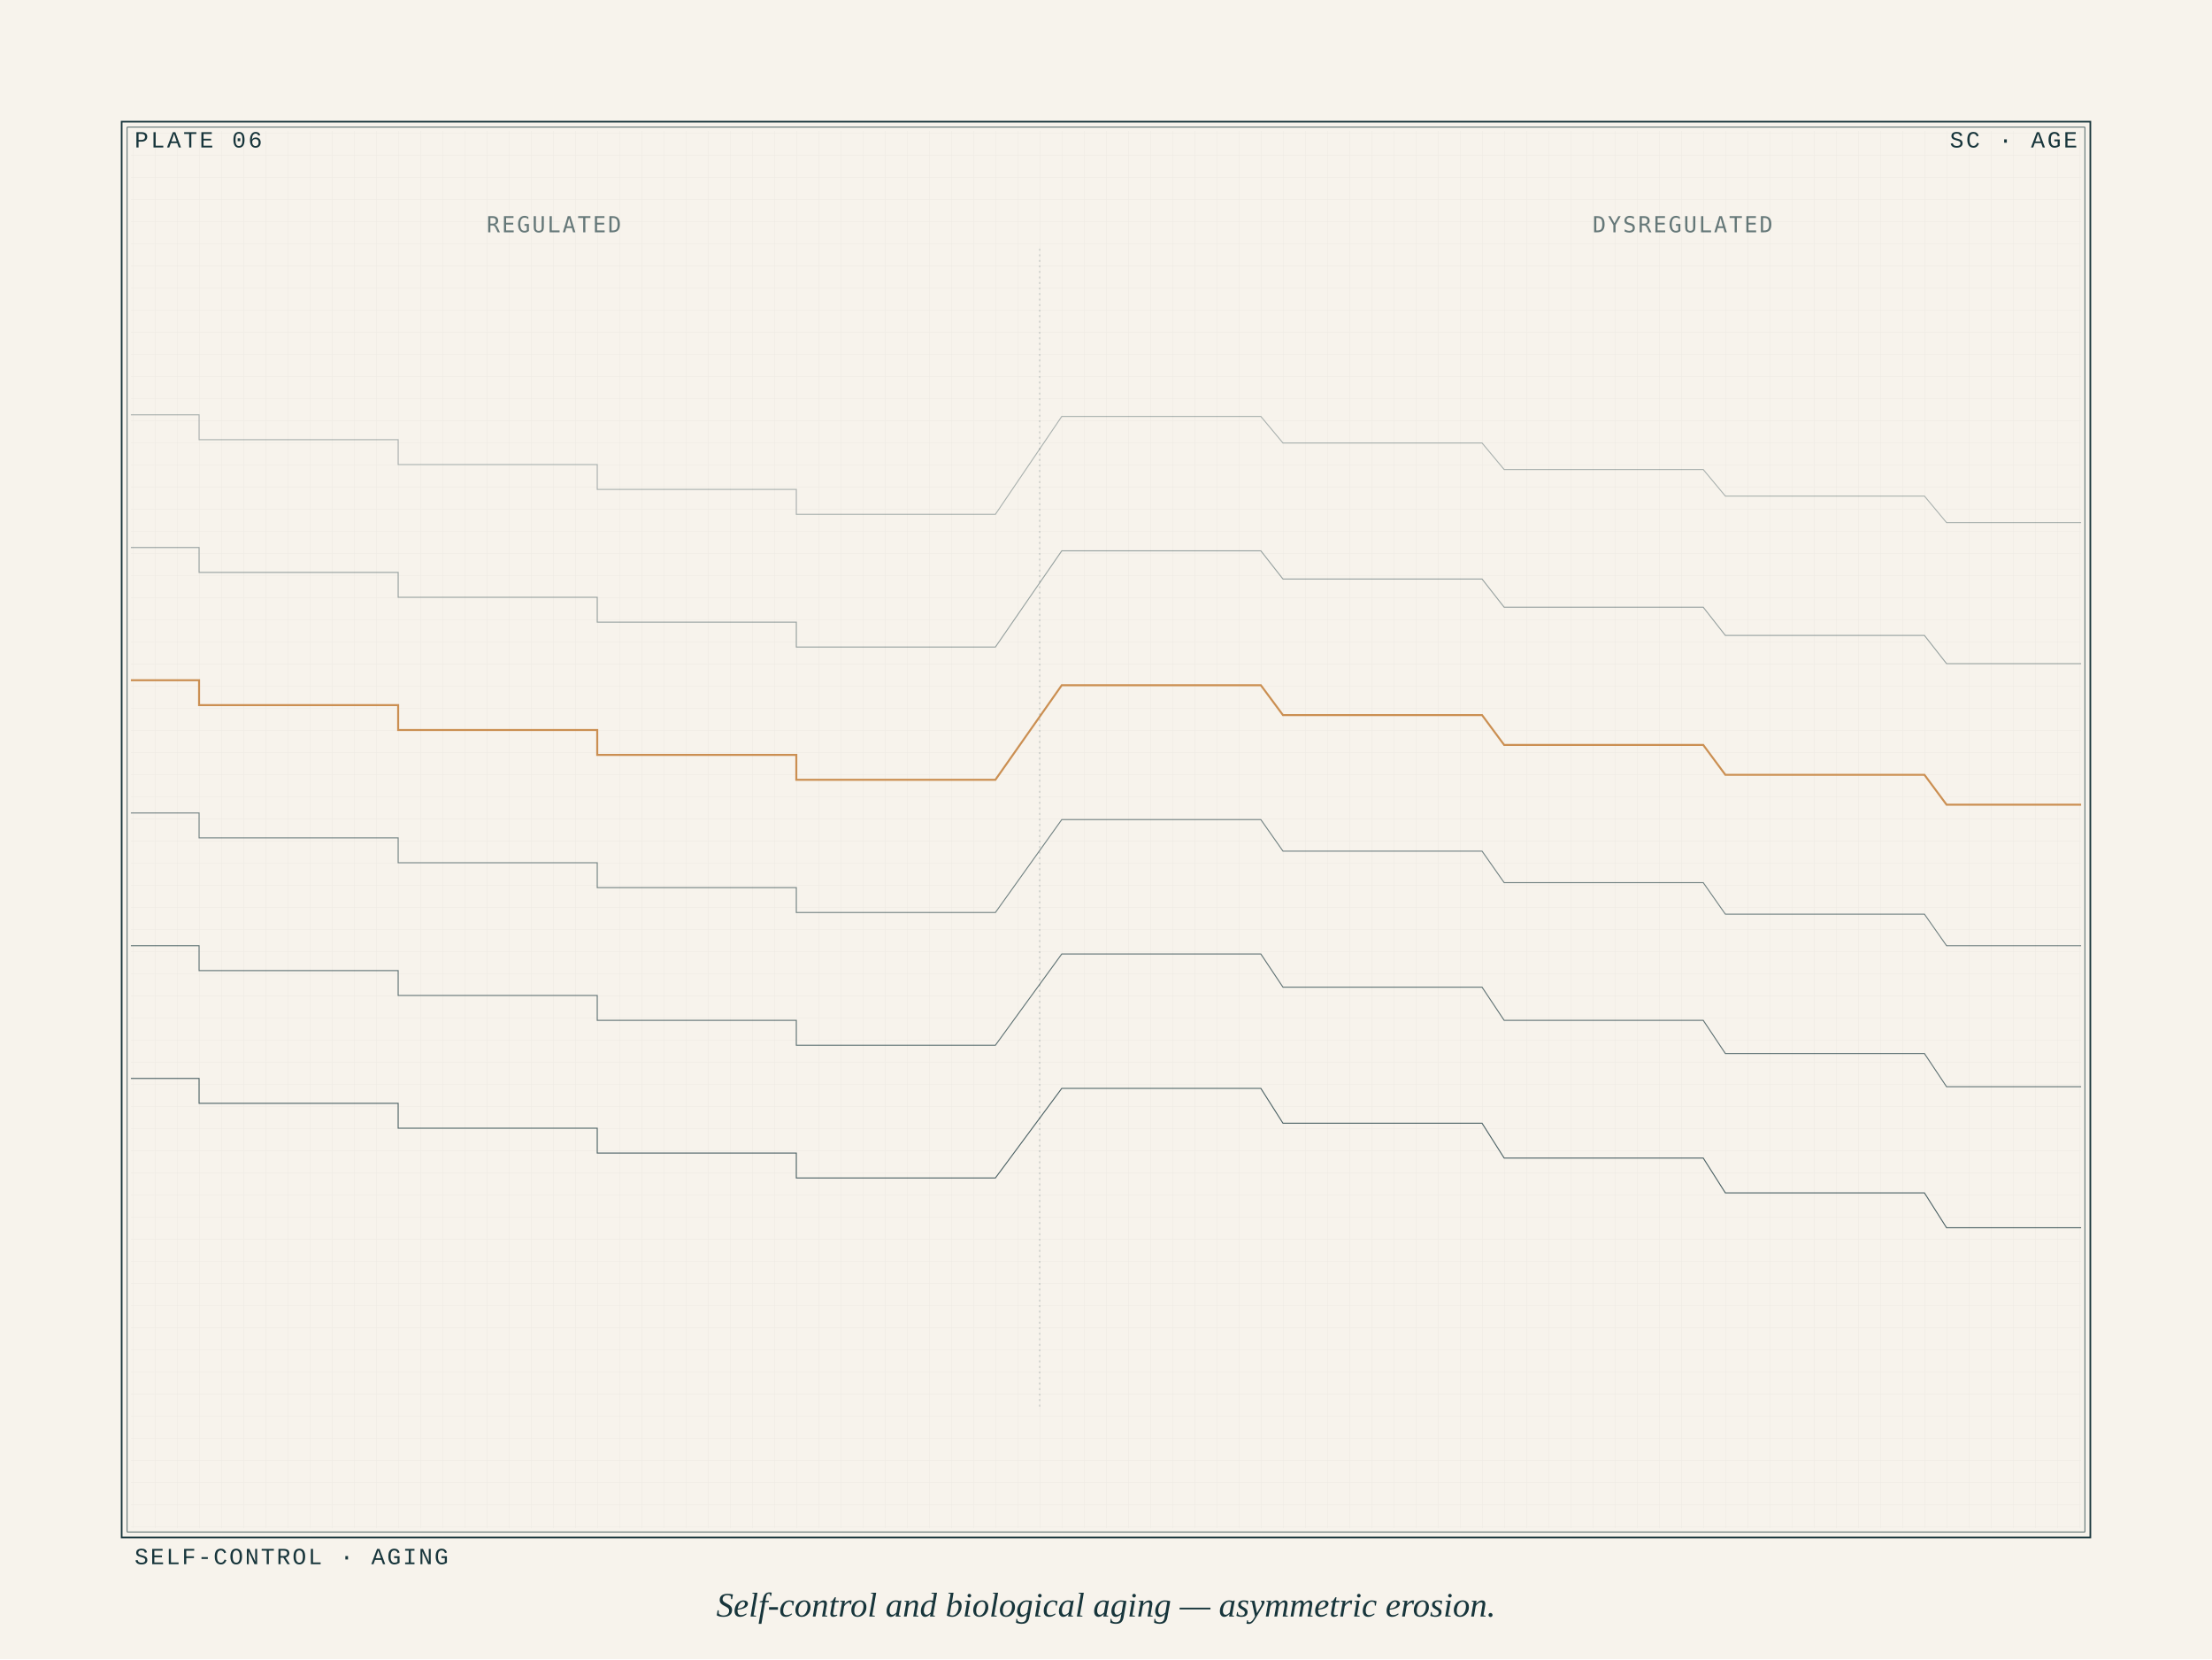
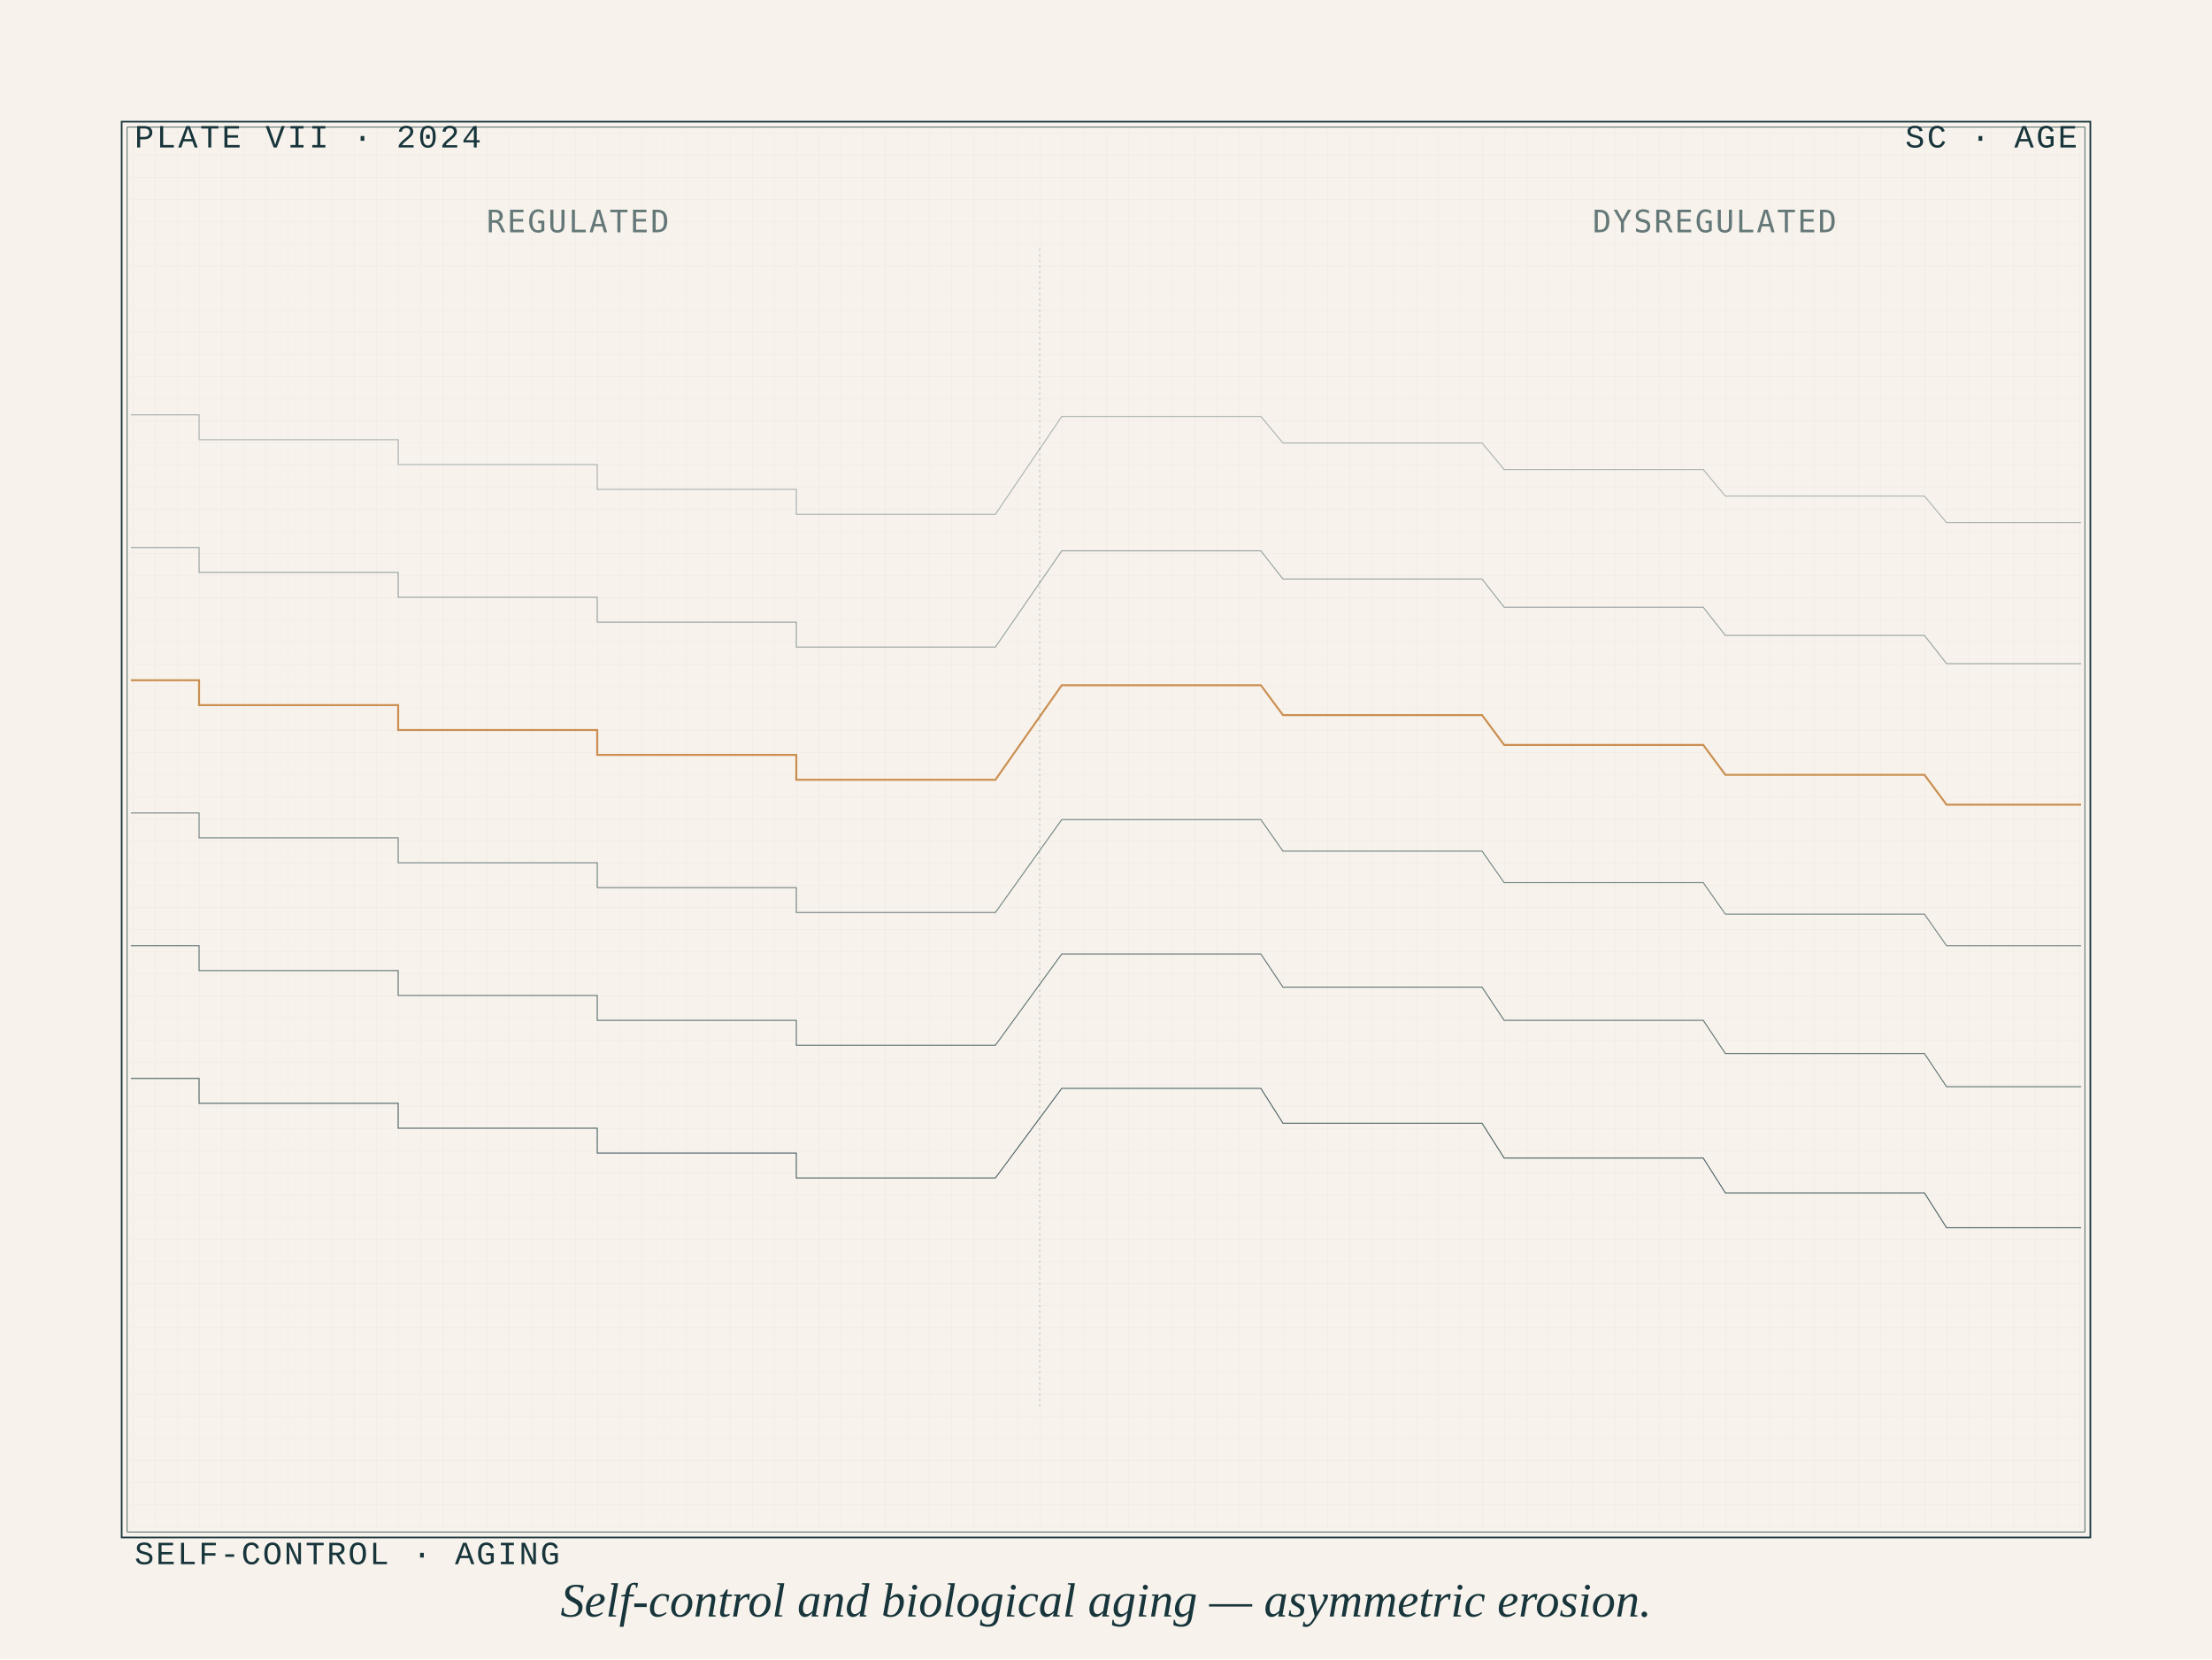
<svg xmlns="http://www.w3.org/2000/svg" viewBox="0 0 2400 1800" preserveAspectRatio="xMidYMid meet" style="background:#f7f3ec">
  <defs>
    <pattern id="ap-grid-p6" width="24" height="24" patternUnits="userSpaceOnUse">
      <path d="M24 0H0v24" fill="none" stroke="#17353b" stroke-width="0.63" opacity="0.07" />
    </pattern>
    <clipPath id="ap-clip-p6">
      <rect x="142" y="142" width="2116" height="1516" />
    </clipPath>
  </defs>
  <rect x="0" y="0" width="2400" height="1800" fill="#f7f3ec" />
  <rect x="132" y="132" width="2136" height="1536" fill="none" stroke="#17353b" stroke-width="1.8" />
  <rect x="138" y="138" width="2124" height="1524" fill="none" stroke="#17353b" stroke-width="0.72" />
  <rect x="142" y="142" width="2116" height="1516" fill="url(#ap-grid-p6)" />
  <g clip-path="url(#ap-clip-p6)">
    <polyline points="0,450 216,450 216,477 432,477 432,504 648,504 648,531 864,531 864,558 1080,558 1152,451.8 1368,451.8 1392,480.6 1608,480.6 1632,509.4 1848,509.4 1872,538.2 2088,538.2 2112,567 2328,567" fill="none" stroke="#17353b" stroke-width="1.08" opacity="0.35" />
    <polyline points="0,594 216,594 216,621 432,621 432,648 648,648 648,675 864,675 864,702 1080,702 1152,597.6 1368,597.6 1392,628.2 1608,628.2 1632,658.8 1848,658.8 1872,689.4 2088,689.4 2112,720 2328,720" fill="none" stroke="#17353b" stroke-width="1.08" opacity="0.433" />
    <polyline points="0,738 216,738 216,765 432,765 432,792 648,792 648,819 864,819 864,846 1080,846 1152,743.4 1368,743.4 1392,775.8 1608,775.8 1632,808.2 1848,808.2 1872,840.6 2088,840.6 2112,873 2328,873" fill="none" stroke="#c88a4a" stroke-width="2.16" opacity="0.95" />
    <polyline points="0,882 216,882 216,909 432,909 432,936 648,936 648,963 864,963 864,990 1080,990 1152,889.2 1368,889.2 1392,923.4 1608,923.4 1632,957.6 1848,957.6 1872,991.8 2088,991.8 2112,1026 2328,1026" fill="none" stroke="#17353b" stroke-width="1.08" opacity="0.6" />
    <polyline points="0,1026 216,1026 216,1053 432,1053 432,1080 648,1080 648,1107 864,1107 864,1134 1080,1134 1152,1035 1368,1035 1392,1071 1608,1071 1632,1107 1848,1107 1872,1143 2088,1143 2112,1179 2328,1179" fill="none" stroke="#17353b" stroke-width="1.08" opacity="0.683" />
    <polyline points="0,1170 216,1170 216,1197 432,1197 432,1224 648,1224 648,1251 864,1251 864,1278 1080,1278 1152,1180.8 1368,1180.8 1392,1218.6 1608,1218.6 1632,1256.4 1848,1256.4 1872,1294.2 2088,1294.2 2112,1332 2328,1332" fill="none" stroke="#17353b" stroke-width="1.08" opacity="0.767" />
    <line x1="1128" y1="270" x2="1128" y2="1530" stroke="#17353b" stroke-width="0.72" stroke-dasharray="2 4" opacity="0.4" />
-     <text x="528" y="252" font-family="'JetBrains Mono', monospace" font-size="24" fill="#17353b" opacity="0.65" letter-spacing="2">REGULATED</text>
-     <text x="1728" y="252" font-family="'JetBrains Mono', monospace" font-size="24" fill="#17353b" opacity="0.65" letter-spacing="2">DYSREGULATED</text>
+     <text x="528" y="252" font-family="'JetBrains Mono', monospace" font-size="33.6" fill="#17353b" opacity="0.65" letter-spacing="2">REGULATED</text>
+     <text x="1728" y="252" font-family="'JetBrains Mono', monospace" font-size="33.6" fill="#17353b" opacity="0.65" letter-spacing="2">DYSREGULATED</text>
  </g>
  <g font-family="'JetBrains Mono', 'Courier New', monospace" fill="#17353b">
-     <text x="146" y="160" font-size="25.2" letter-spacing="2.5">PLATE 06</text>
-     <text x="2254" y="160" font-size="25.2" letter-spacing="2.5" text-anchor="end">SC · AGE</text>
-     <text x="146" y="1697.04" font-size="25.2" letter-spacing="2">SELF-CONTROL · AGING</text>
+     <text x="146" y="160" font-size="35.28" letter-spacing="2.5">PLATE VII · 2024</text>
+     <text x="2254" y="160" font-size="35.28" letter-spacing="2.5" text-anchor="end">SC · AGE</text>
+     <text x="146" y="1697.04" font-size="35.28" letter-spacing="2">SELF-CONTROL · AGING</text>
  </g>
-   <text x="1200" y="1753.8" font-family="'Fraunces', 'Times New Roman', serif" fill="#17353b" font-size="37.2" text-anchor="middle" font-style="italic">Self-control and biological aging — asymmetric erosion.</text>
+   <text x="1200" y="1753.8" font-family="'Fraunces', 'Times New Roman', serif" fill="#17353b" font-size="52.08" text-anchor="middle" font-style="italic">Self-control and biological aging — asymmetric erosion.</text>
</svg>
